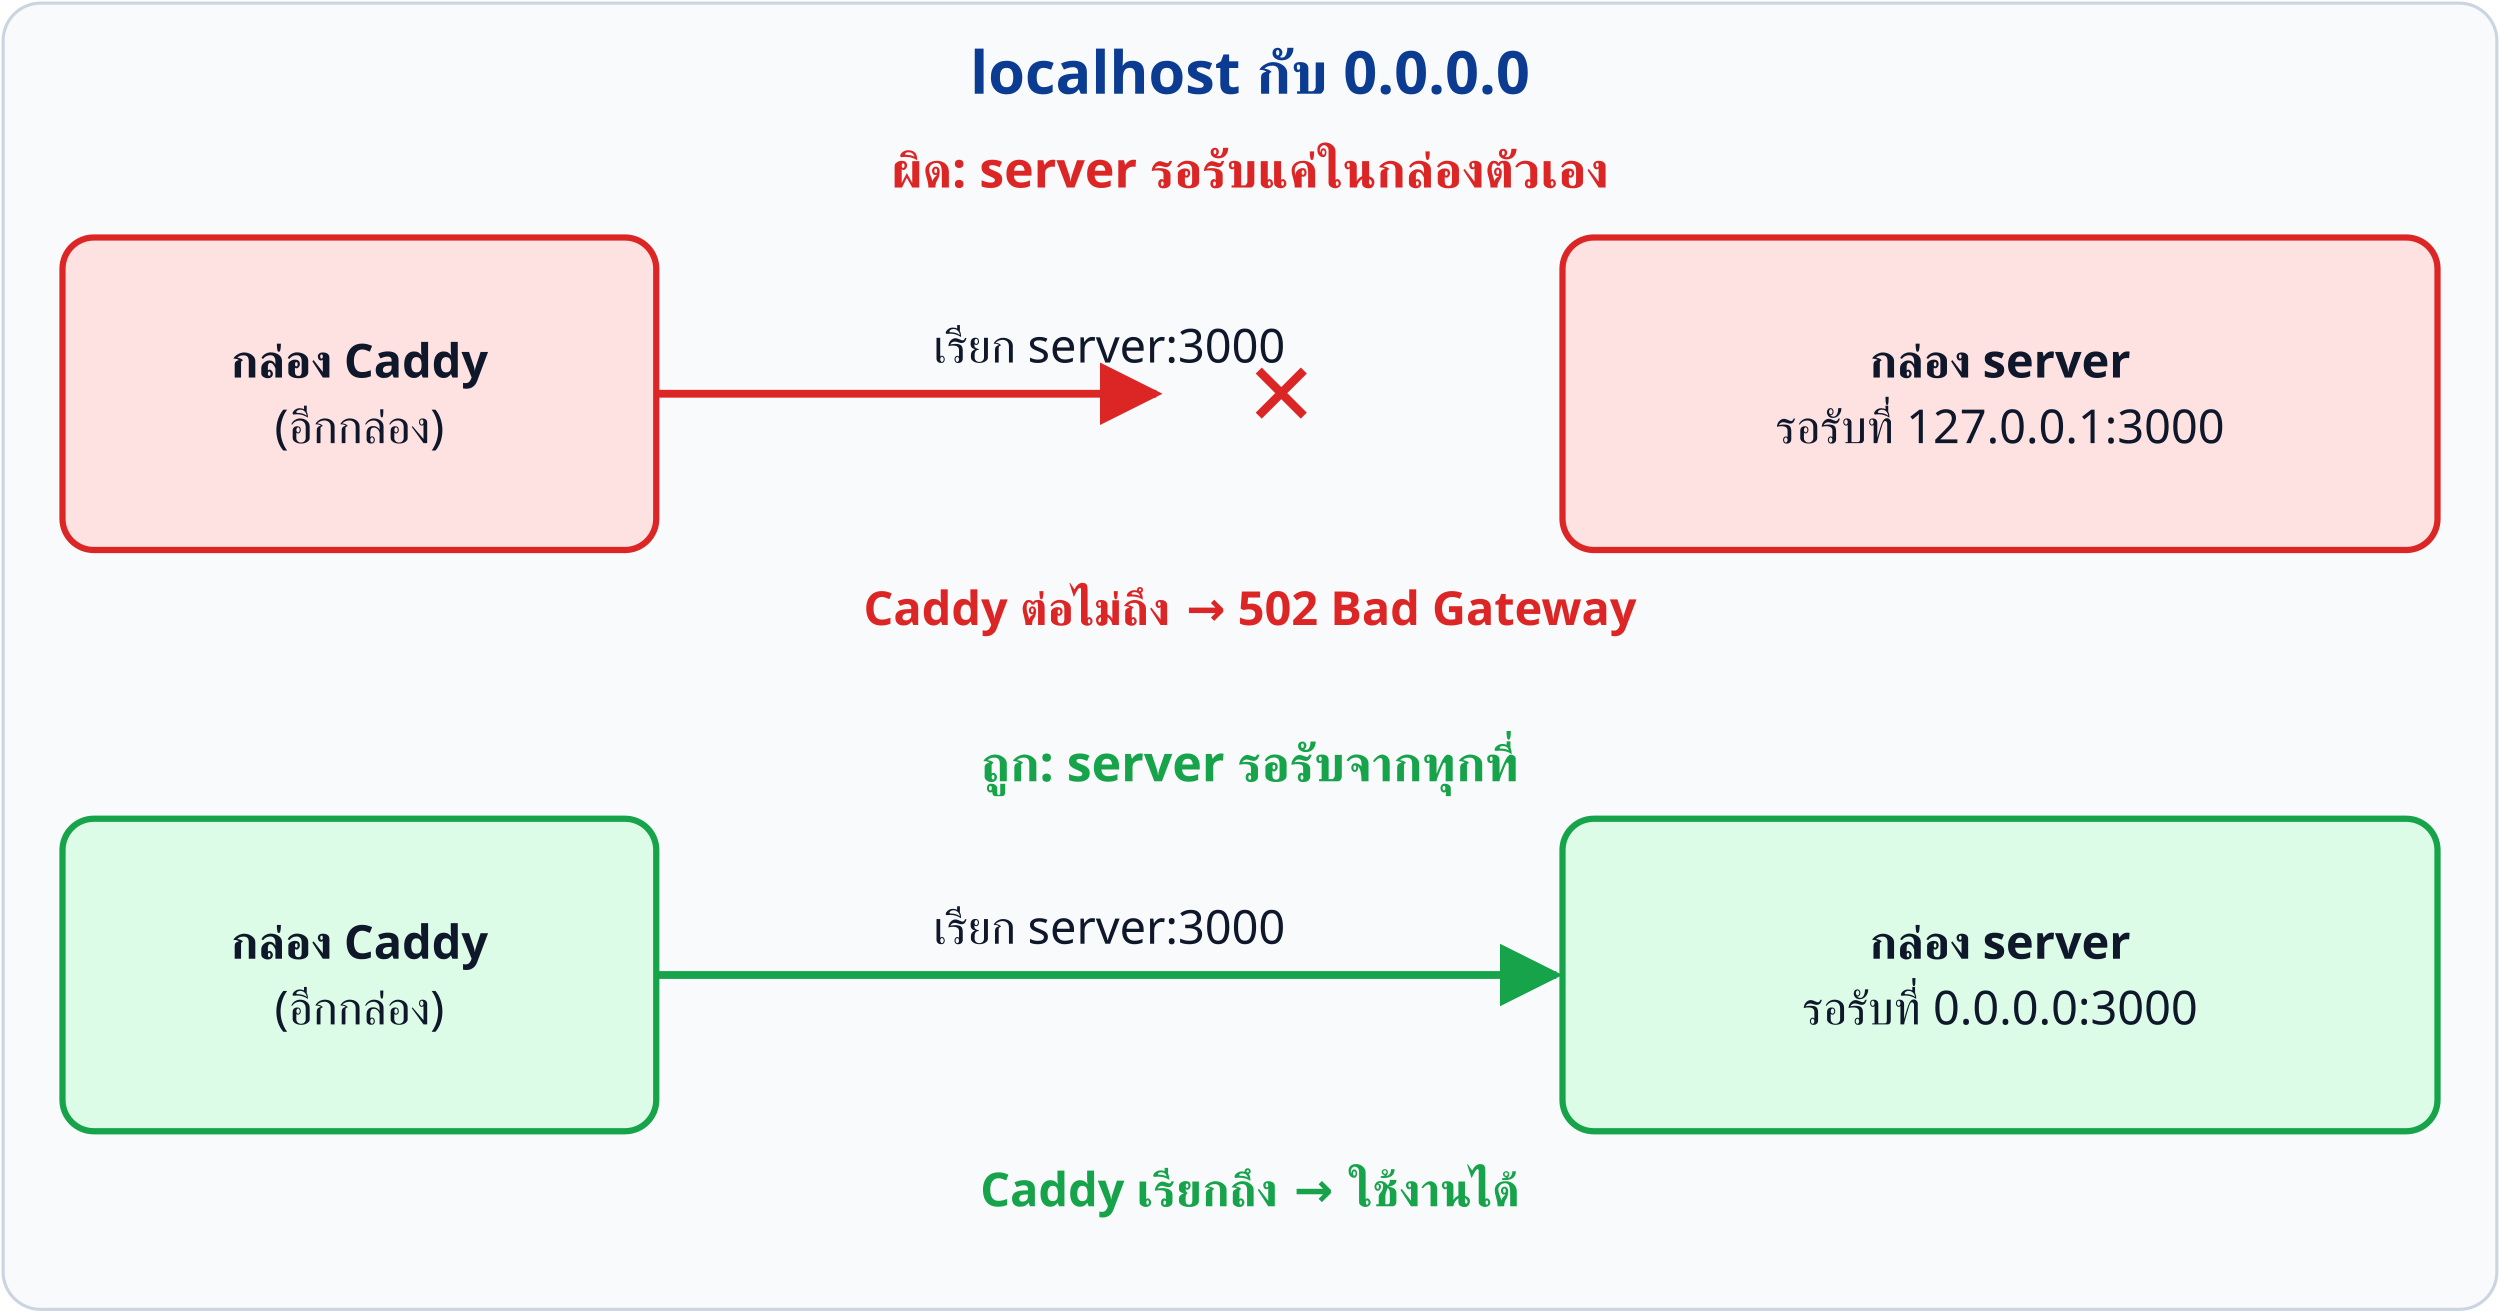
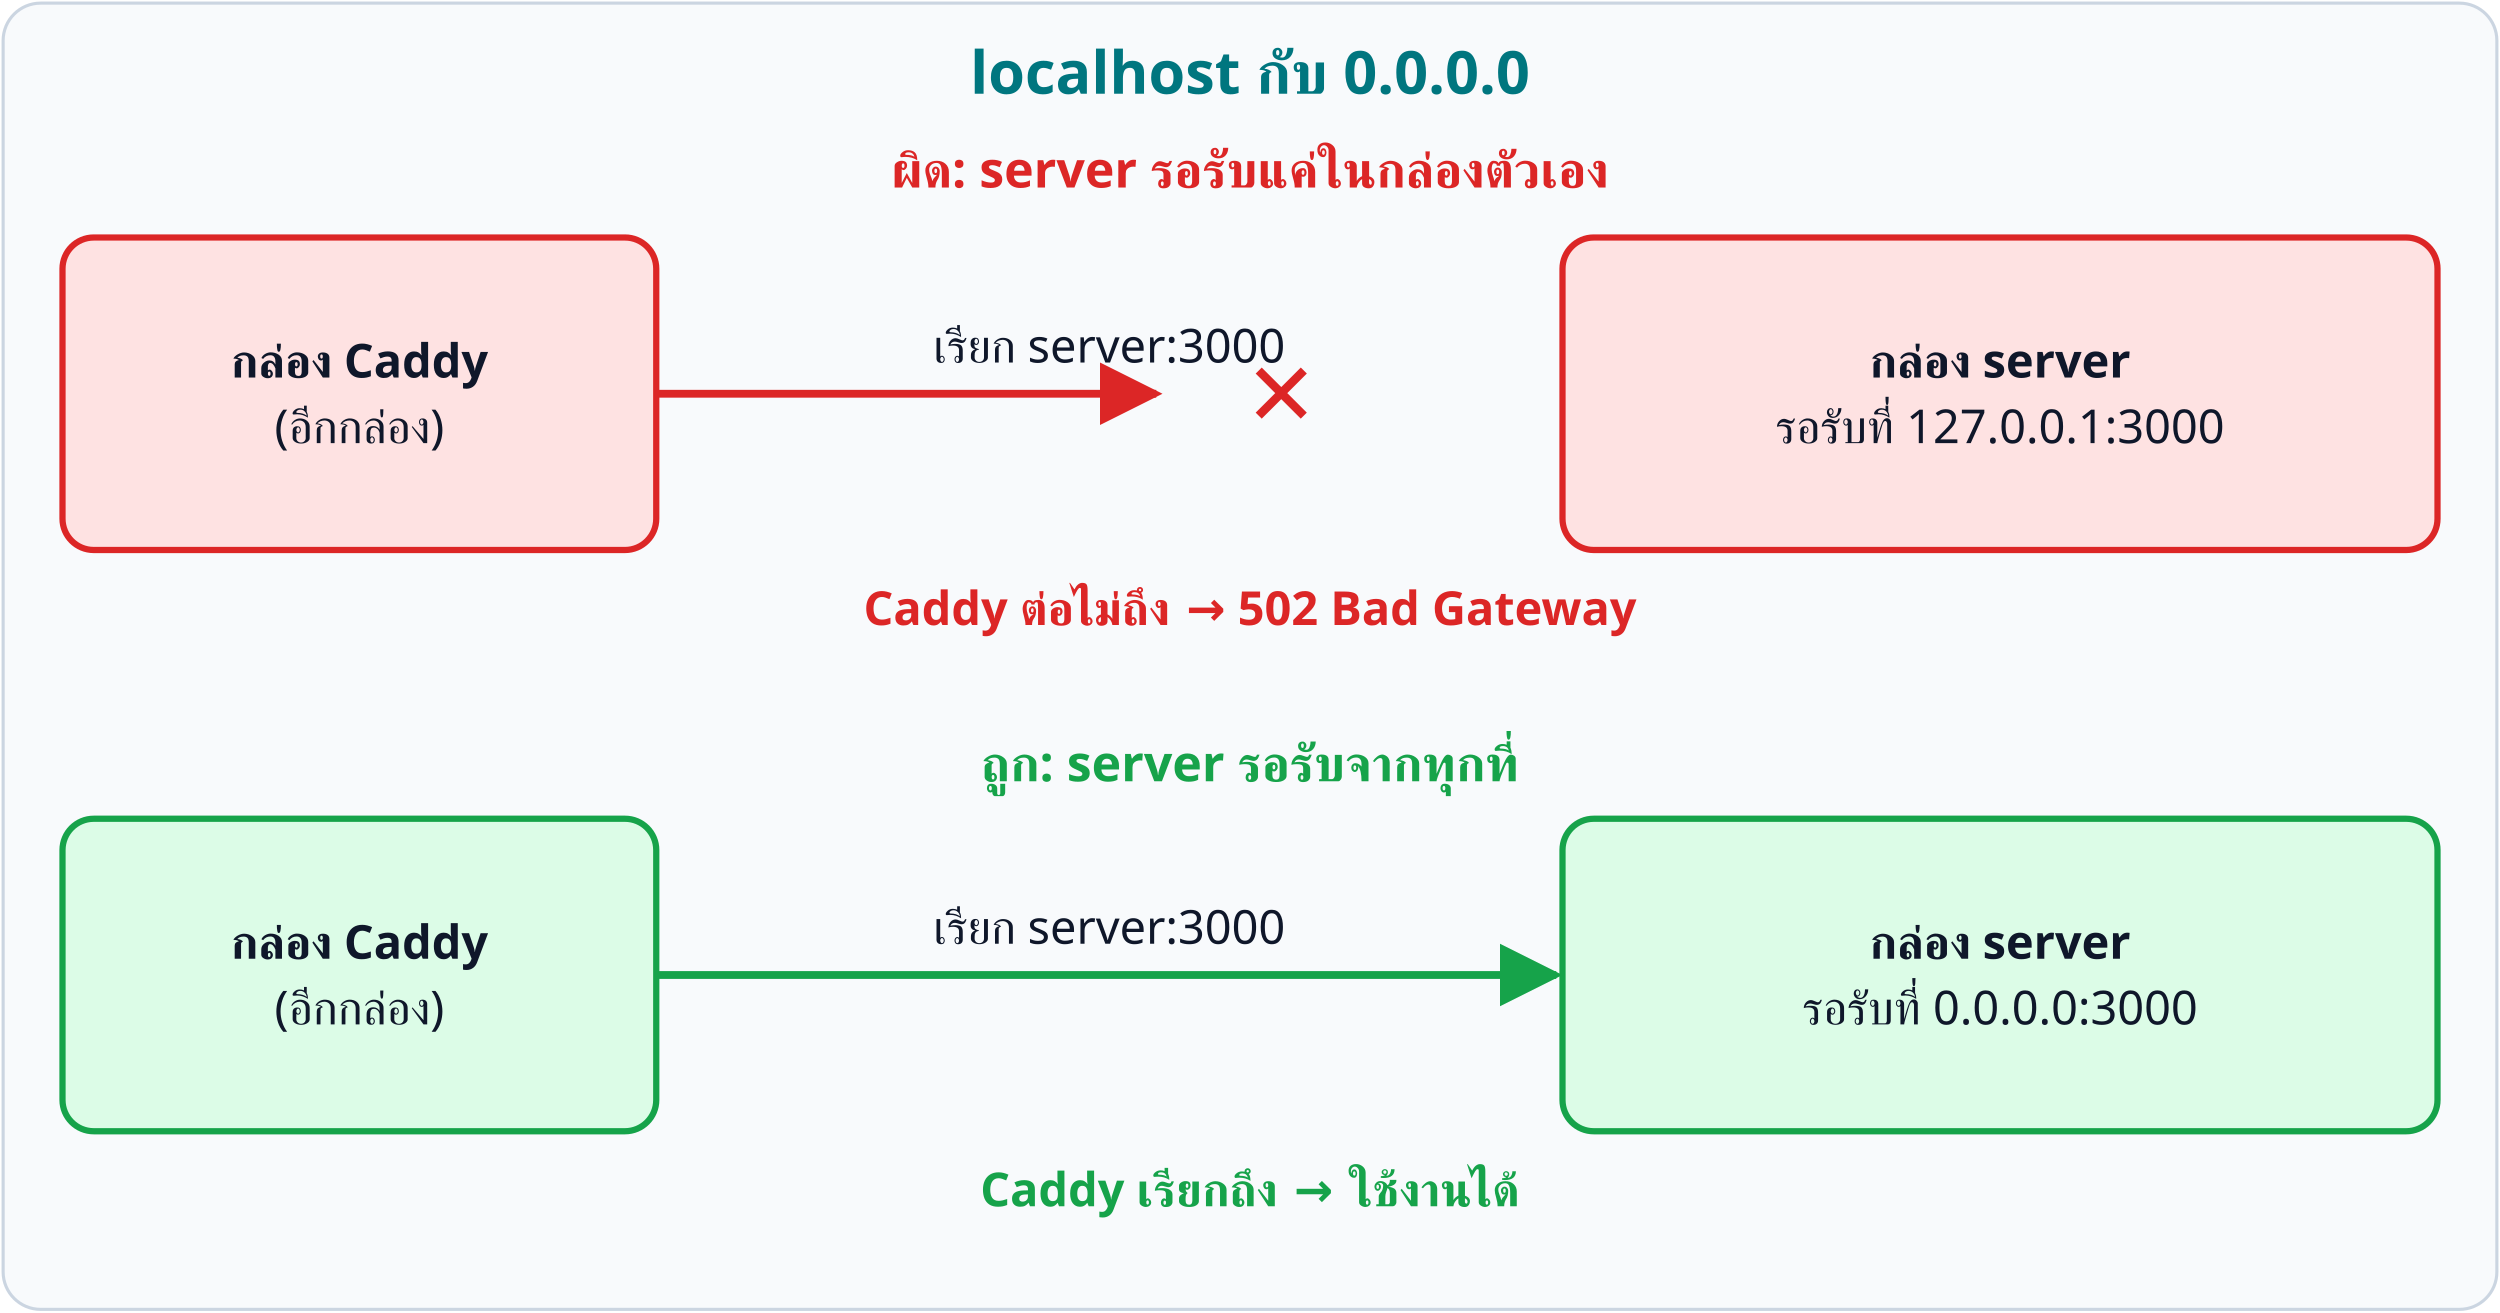
<svg xmlns="http://www.w3.org/2000/svg" viewBox="0 0 800 420" role="img" aria-label="localhost กับ 0.0.0.0" font-family="'IBM Plex Sans Thai', Sarabun, sans-serif" font-size="16">
  <defs>
    <marker id="an" viewBox="0 0 10 10" refX="9" refY="5" markerWidth="8" markerHeight="8" orient="auto-start-reverse">
-       <path d="M0,0 L10,5 L0,10 z" fill="#0b3c91" />
+       <path d="M0,0 L10,5 L0,10 z" fill="#00767f" />
    </marker>
    <marker id="ao" viewBox="0 0 10 10" refX="9" refY="5" markerWidth="8" markerHeight="8" orient="auto-start-reverse">
      <path d="M0,0 L10,5 L0,10 z" fill="#d97706" />
    </marker>
    <marker id="ag" viewBox="0 0 10 10" refX="9" refY="5" markerWidth="8" markerHeight="8" orient="auto-start-reverse">
      <path d="M0,0 L10,5 L0,10 z" fill="#16a34a" />
    </marker>
    <marker id="ar" viewBox="0 0 10 10" refX="9" refY="5" markerWidth="8" markerHeight="8" orient="auto-start-reverse">
      <path d="M0,0 L10,5 L0,10 z" fill="#dc2626" />
    </marker>
    <marker id="as" viewBox="0 0 10 10" refX="9" refY="5" markerWidth="8" markerHeight="8" orient="auto-start-reverse">
      <path d="M0,0 L10,5 L0,10 z" fill="#64748b" />
    </marker>
  </defs>
  <rect x="1" y="1" width="798" height="418" rx="12" fill="#f8fafc" stroke="#cbd5e1" />
-   <text x="400" y="30" font-size="19" text-anchor="middle" fill="#0b3c91" font-weight="bold">localhost กับ 0.0.0.0</text>
+   <text x="400" y="30" font-size="19" text-anchor="middle" fill="#00767f" font-weight="bold">localhost กับ 0.0.0.0</text>
  <text x="400" y="60" font-size="16" text-anchor="middle" fill="#dc2626" font-weight="bold">ผิด: server รอรับแค่ในกล่องตัวเอง</text>
  <rect x="20" y="76" width="190" height="100" rx="10" fill="#fee2e2" stroke="#dc2626" stroke-width="2" />
  <text x="115.0" y="120.8" font-size="15" text-anchor="middle" fill="#0f172a" font-weight="bold">กล่อง Caddy</text>
  <text x="115.0" y="141.8" font-size="15" text-anchor="middle" fill="#0f172a" font-weight="normal">(อีกกล่อง)</text>
  <rect x="500" y="76" width="280" height="100" rx="10" fill="#fee2e2" stroke="#dc2626" stroke-width="2" />
  <text x="640.0" y="120.8" font-size="15" text-anchor="middle" fill="#0f172a" font-weight="bold">กล่อง server</text>
  <text x="640.0" y="141.8" font-size="15" text-anchor="middle" fill="#0f172a" font-weight="normal">รอรับที่ 127.0.0.1:3000</text>
  <line x1="210" y1="126" x2="370" y2="126" stroke="#dc2626" stroke-width="2.5" marker-end="url(#ar)" />
  <text x="355" y="116" font-size="15" text-anchor="middle" fill="#0f172a" font-weight="normal">เรียก server:3000</text>
  <text x="410" y="136" font-size="28" text-anchor="middle" fill="#dc2626" font-weight="bold">✕</text>
  <text x="400" y="200" font-size="15" text-anchor="middle" fill="#dc2626" font-weight="bold">Caddy ต่อไม่ถึง  →  502 Bad Gateway</text>
  <text x="400" y="250" font-size="16" text-anchor="middle" fill="#16a34a" font-weight="bold">ถูก: server รอรับจากทุกที่</text>
  <rect x="20" y="262" width="190" height="100" rx="10" fill="#dcfce7" stroke="#16a34a" stroke-width="2" />
  <text x="115.0" y="306.8" font-size="15" text-anchor="middle" fill="#0f172a" font-weight="bold">กล่อง Caddy</text>
  <text x="115.0" y="327.8" font-size="15" text-anchor="middle" fill="#0f172a" font-weight="normal">(อีกกล่อง)</text>
  <rect x="500" y="262" width="280" height="100" rx="10" fill="#dcfce7" stroke="#16a34a" stroke-width="2" />
  <text x="640.0" y="306.8" font-size="15" text-anchor="middle" fill="#0f172a" font-weight="bold">กล่อง server</text>
  <text x="640.0" y="327.8" font-size="15" text-anchor="middle" fill="#0f172a" font-weight="normal">รอรับที่ 0.0.0.0:3000</text>
  <line x1="210" y1="312" x2="498" y2="312" stroke="#16a34a" stroke-width="2.5" marker-end="url(#ag)" />
  <text x="355" y="302" font-size="15" text-anchor="middle" fill="#0f172a" font-weight="normal">เรียก server:3000</text>
  <text x="400" y="386" font-size="15" text-anchor="middle" fill="#16a34a" font-weight="bold">Caddy เรียกถึง  →  ใช้งานได้</text>
</svg>
